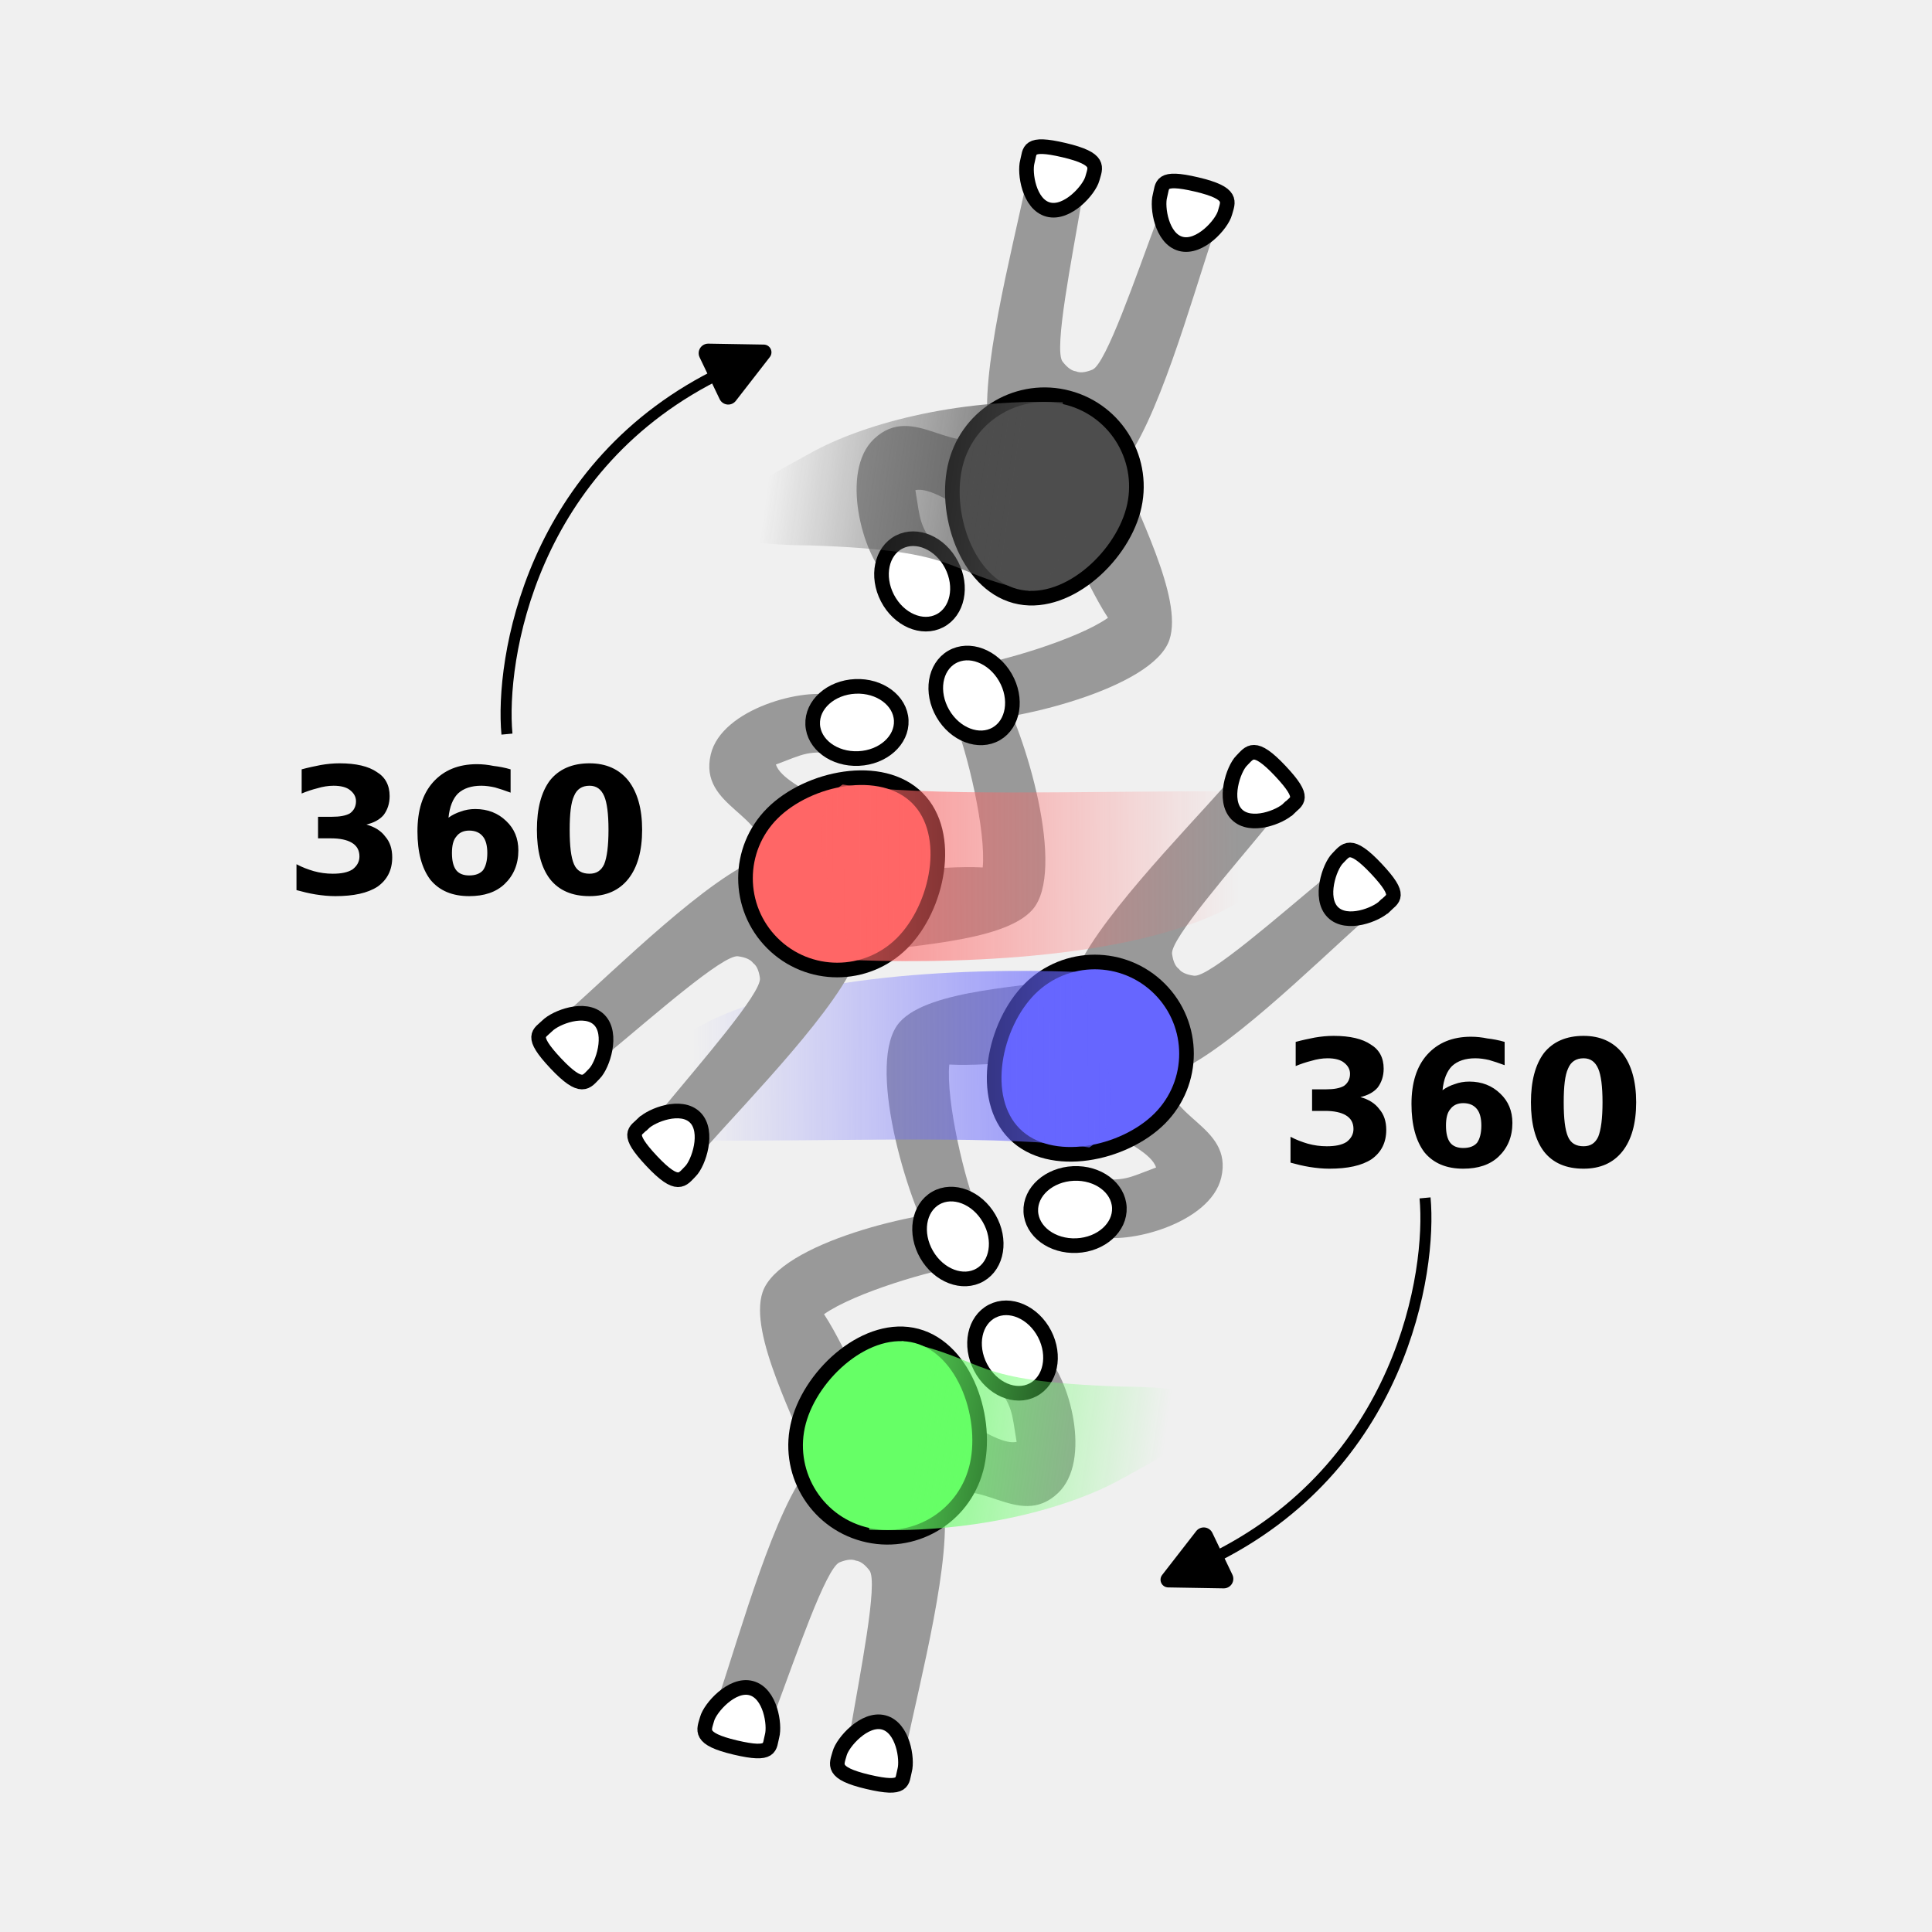
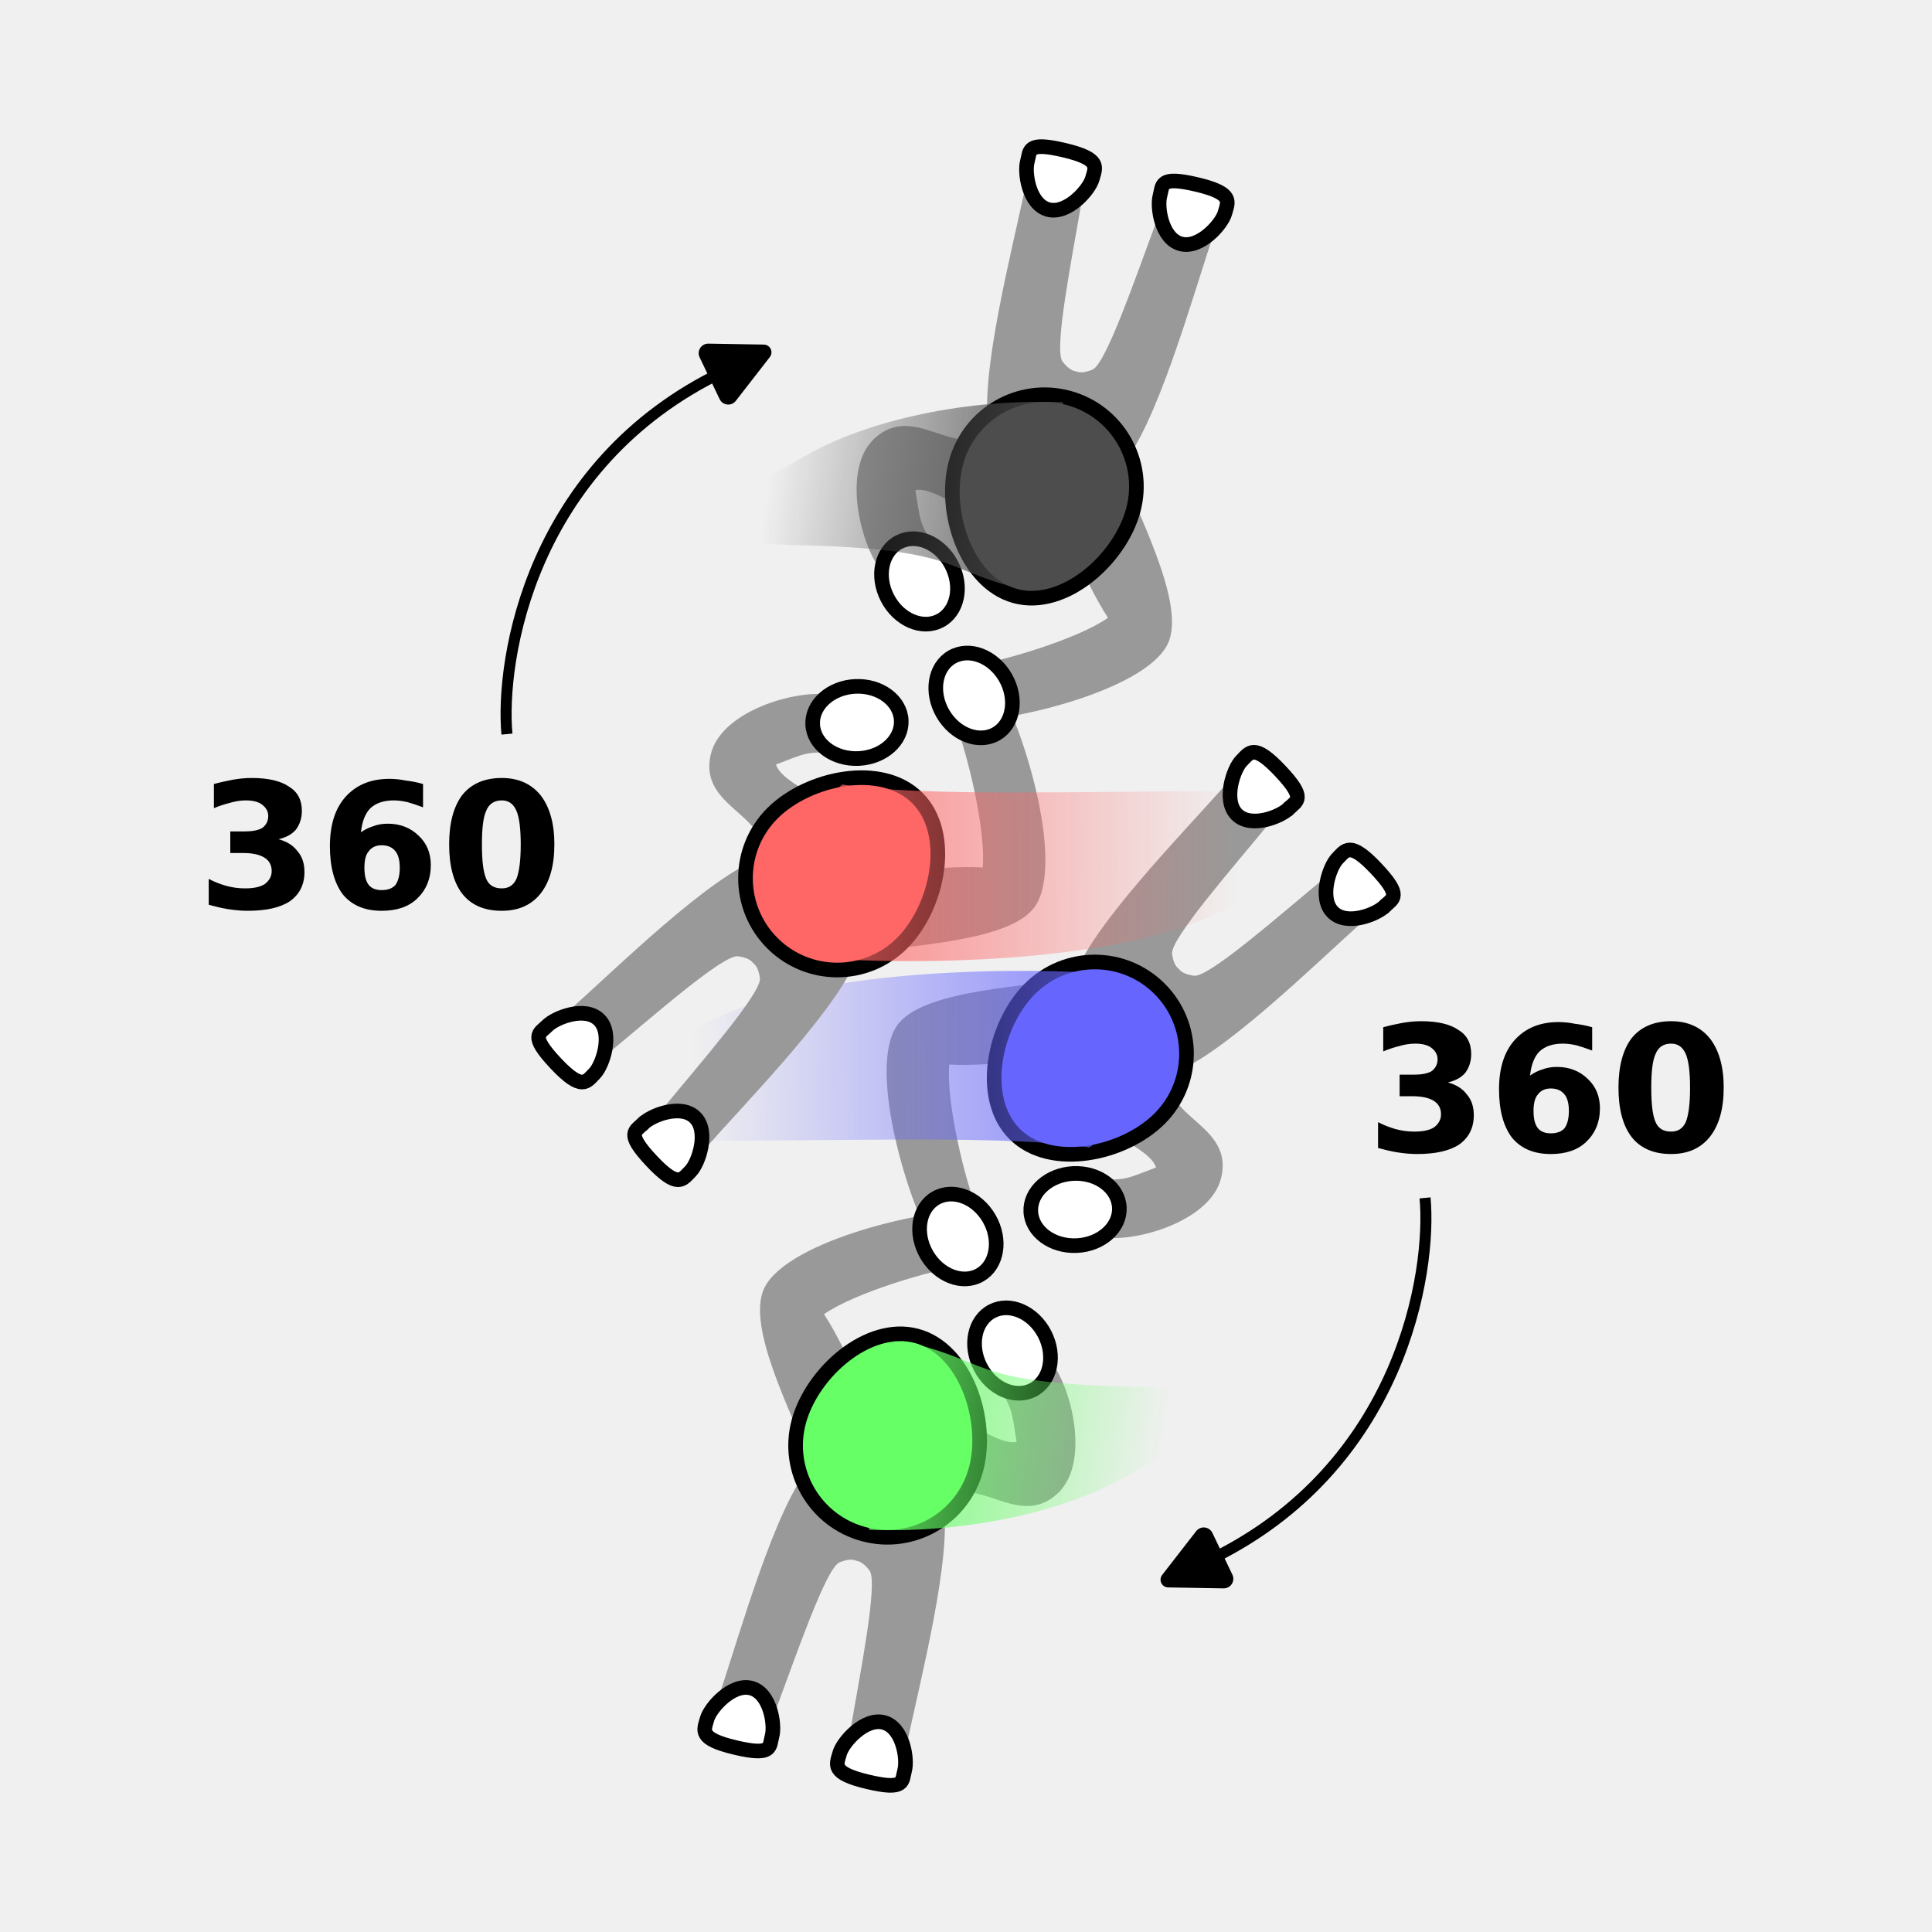
<svg xmlns="http://www.w3.org/2000/svg" xmlns:xlink="http://www.w3.org/1999/xlink" width="35mm" height="35mm" viewBox="0 0 35 35" version="1.1" id="svg1" xml:space="preserve">
  <defs id="defs1">
    <linearGradient id="linearGradient8">
      <stop style="stop-color:#4d4d4d;stop-opacity:0.749;" offset="0" id="stop7" />
      <stop style="stop-color:#4d4d4d;stop-opacity:0;" offset="1" id="stop8" />
    </linearGradient>
    <linearGradient id="linearGradient6">
      <stop style="stop-color:#ff6666;stop-opacity:0.749;" offset="0" id="stop3" />
      <stop style="stop-color:#ff6666;stop-opacity:0;" offset="1" id="stop6" />
    </linearGradient>
    <linearGradient id="linearGradient10">
      <stop style="stop-color:#66ff66;stop-opacity:0.749;" offset="0" id="stop9" />
      <stop style="stop-color:#66ff66;stop-opacity:0;" offset="1" id="stop10" />
    </linearGradient>
    <linearGradient id="linearGradient5">
      <stop style="stop-color:#6666ff;stop-opacity:0.749;" offset="0" id="stop4" />
      <stop style="stop-color:#6666ff;stop-opacity:0;" offset="1" id="stop5" />
    </linearGradient>
    <linearGradient xlink:href="#linearGradient10" id="linearGradient1" gradientUnits="userSpaceOnUse" gradientTransform="matrix(0.8660254,0.5,-0.5412996,0.9375584,16.42975,4.571543)" x1="10.647" y1="16.557" x2="14.696" y2="14.777" />
    <linearGradient xlink:href="#linearGradient5" id="linearGradient4" gradientUnits="userSpaceOnUse" gradientTransform="matrix(-0.9659258,-0.258819,0.2801973,-1.04571,25.8496,39.39469)" x1="10.647" y1="16.557" x2="17.94" y2="14.396" />
    <marker style="overflow:visible" id="RoundedArrow" refX="0" refY="0" orient="auto-start-reverse" markerWidth="1" markerHeight="1" viewBox="0 0 1 1" preserveAspectRatio="xMidYMid">
      <path transform="scale(0.7)" d="m -0.211,-4.106 6.422,3.211 a 1,1 90 0 1 0,1.789 L -0.211,4.106 A 1.236,1.236 31.717 0 1 -2,3 v -6 a 1.236,1.236 148.283 0 1 1.789,-1.106 z" style="fill:context-stroke;fill-rule:evenodd;stroke:none" id="path8" />
    </marker>
    <marker style="overflow:visible" id="RoundedArrow-9" refX="0" refY="0" orient="auto-start-reverse" markerWidth="1" markerHeight="1" viewBox="0 0 1 1" preserveAspectRatio="xMidYMid">
      <path transform="scale(0.7)" d="m -0.211,-4.106 6.422,3.211 a 1,1 90 0 1 0,1.789 L -0.211,4.106 A 1.236,1.236 31.717 0 1 -2,3 v -6 a 1.236,1.236 148.283 0 1 1.789,-1.106 z" style="fill:context-stroke;fill-rule:evenodd;stroke:none" id="path8-4" />
    </marker>
    <linearGradient xlink:href="#linearGradient8" id="linearGradient2" gradientUnits="userSpaceOnUse" gradientTransform="matrix(-0.8660254,-0.5,0.5412996,-0.9375584,18.57025,30.42846)" x1="10.647" y1="16.557" x2="14.696" y2="14.777" />
    <linearGradient xlink:href="#linearGradient6" id="linearGradient3" gradientUnits="userSpaceOnUse" gradientTransform="matrix(0.9659258,0.258819,-0.2801973,1.04571,9.150398,-4.394691)" x1="10.647" y1="16.557" x2="17.94" y2="14.396" />
  </defs>
  <g id="layer1">
    <path style="fill:#999999;fill-opacity:1;stroke:none;stroke-width:0.265;stroke-dasharray:none;stroke-opacity:1" d="m 15.859,31.775 c 0.252,0.072 0.522,0.055 0.558,-0.121 0.254,-1.228 0.848,-3.476 0.668,-4.462 0.599,-0.543 1.358,0.539 2.08,-0.142 0.626,-0.59 0.201,-2.101 -0.213,-2.483 -0.207,-0.191 -1.125,0.188 -0.963,0.419 0.375,0.535 0.332,0.568 0.428,1.135 -0.503,0.104 -1.553,-1.084 -2.191,-0.503 -0.567,-0.157 -0.843,-1.116 -1.298,-1.81 0.543,-0.385 1.967,-0.81 2.588,-0.89 0.049,-0.277 0.395,-0.99 0.114,-0.993 -0.968,-0.012 -3.516,0.598 -3.815,1.484 -0.259,0.768 0.632,2.366 0.876,3.136 -0.651,0.761 -1.271,3.004 -1.67,4.193 -0.114,0.341 0.897,0.598 1.024,0.262 0.364,-0.969 0.916,-2.595 1.165,-2.697 0.141,-0.057 0.234,-0.058 0.297,-0.03 0.069,0.008 0.151,0.056 0.244,0.177 0.164,0.213 -0.176,1.895 -0.348,2.915 -0.03,0.177 0.204,0.338 0.456,0.409 z" id="path4-4-5-2-0" />
    <path id="path1-9-9-4-2" style="fill:#66ff66;fill-opacity:1;stroke:#000000;stroke-width:0.265" d="m 17.682,26.617 c 0.238,-0.887 -0.187,-2.177 -1.074,-2.415 -0.887,-0.238 -1.9,0.667 -2.138,1.554 -0.238,0.887 0.289,1.799 1.176,2.036 0.887,0.238 1.799,-0.289 2.036,-1.176 z" />
    <path id="path1-7-1-2-6-0-1" style="fill:#ffffff;stroke:#000000;stroke-width:0.265;stroke-dasharray:none" d="m 13.987,31.448 c 0.054,-0.2 -0.029,-0.772 -0.378,-0.866 -0.349,-0.093 -0.747,0.361 -0.8,0.561 -0.054,0.2 -0.168,0.355 0.512,0.515 0.68,0.16 0.612,-0.01 0.666,-0.21 z" />
    <path id="path1-7-1-9-0-2-5-0" style="fill:#ffffff;stroke:#000000;stroke-width:0.265;stroke-dasharray:none" d="m 16.389,32.07 c 0.054,-0.2 -0.029,-0.772 -0.378,-0.866 -0.349,-0.093 -0.747,0.361 -0.8,0.561 -0.054,0.2 -0.168,0.355 0.512,0.515 0.68,0.16 0.612,-0.01 0.666,-0.21 z" />
    <ellipse style="fill:#ffffff;fill-opacity:1;stroke:#000000;stroke-width:0.265;stroke-dasharray:none;stroke-opacity:1" id="path1-7-2-9-9-1-6-1-9-5" cx="-5.032" cy="-30.162" rx="0.654" ry="0.803" transform="rotate(152.6124)" />
    <path style="fill:#999999;fill-opacity:1;stroke:none;stroke-width:0.265;stroke-dasharray:none;stroke-opacity:1" d="m 24.563,16.108 c 0.188,0.183 0.308,0.425 0.174,0.544 -0.937,0.834 -2.587,2.472 -3.53,2.809 -0.171,0.79 1.145,0.906 0.917,1.872 -0.198,0.837 -1.719,1.225 -2.257,1.058 -0.269,-0.084 -0.4,-1.068 -0.119,-1.044 0.651,0.057 0.658,0.003 1.196,-0.197 -0.161,-0.488 -1.716,-0.803 -1.531,-1.646 -0.42,-0.412 -1.388,-0.172 -2.216,-0.219 -0.062,0.663 0.282,2.109 0.524,2.686 -0.216,0.181 -0.66,0.838 -0.803,0.595 -0.494,-0.833 -1.24,-3.344 -0.622,-4.046 0.536,-0.609 2.365,-0.636 3.154,-0.809 0.333,-0.945 1.966,-2.603 2.797,-3.542 0.238,-0.269 0.967,0.478 0.739,0.755 -0.657,0.799 -1.789,2.091 -1.753,2.357 0.021,0.151 0.067,0.231 0.123,0.272 0.041,0.056 0.124,0.103 0.275,0.123 0.267,0.036 1.554,-1.1 2.351,-1.759 0.138,-0.115 0.395,0.008 0.583,0.191 z" id="path4-4-5-2-0-5" />
    <path id="path1-9-9-4-2-8" style="fill:#6666ff;fill-opacity:1;stroke:#000000;stroke-width:0.265" d="m 21.008,20.265 c -0.649,0.649 -1.979,0.926 -2.628,0.277 -0.649,-0.649 -0.372,-1.979 0.277,-2.628 0.649,-0.649 1.702,-0.649 2.351,0 0.649,0.649 0.649,1.702 2e-6,2.351 z" />
    <path id="path1-7-1-2-6-0-1-6" style="fill:#ffffff;stroke:#000000;stroke-width:0.265;stroke-dasharray:none" d="m 23.344,14.649 c -0.147,0.147 -0.683,0.361 -0.938,0.106 -0.255,-0.255 -0.061,-0.827 0.086,-0.974 0.147,-0.147 0.223,-0.323 0.702,0.186 0.478,0.509 0.298,0.535 0.151,0.682 z" />
    <path id="path1-7-1-9-0-2-5-0-2" style="fill:#ffffff;stroke:#000000;stroke-width:0.265;stroke-dasharray:none" d="m 25.083,16.419 c -0.147,0.147 -0.683,0.361 -0.938,0.106 -0.255,-0.255 -0.061,-0.827 0.086,-0.974 0.147,-0.147 0.223,-0.323 0.702,0.186 0.478,0.509 0.298,0.535 0.151,0.682 z" />
    <ellipse style="fill:#ffffff;fill-opacity:1;stroke:#000000;stroke-width:0.265;stroke-dasharray:none;stroke-opacity:1" id="path1-7-2-9-9-1-6-1-9-5-8" cx="-22.777" cy="-18.457" rx="0.654" ry="0.803" transform="matrix(-0.04557935,-0.9989607,-0.9989607,0.04557935,0,0)" />
    <ellipse style="fill:#ffffff;fill-opacity:1;stroke:#000000;stroke-width:0.265;stroke-dasharray:none;stroke-opacity:1" id="path1-7-2-9-9" cx="-3.828" cy="-28.076" rx="0.654" ry="0.803" transform="rotate(150)" />
    <path id="path1-3-1-5-8-0-8-0-6-0" style="fill:url(#linearGradient1);fill-opacity:1;stroke:none;stroke-width:0.265" d="m 20.316,25.119 c -2.828,-0.095 -2.345,-0.467 -3.968,-0.823 -0.914,0.284 -0.809,2.484 -0.598,3.417 1.981,0.074 3.671,-0.422 4.553,-0.913 0.882,-0.491 3.249,-1.668 0.013,-1.681 z" />
    <path id="path1-3-1-5-8-0-8-0-4" style="fill:url(#linearGradient4);fill-opacity:1;stroke:none;stroke-width:0.265" d="m 12.884,20.664 c 2.533,0.007 5.363,-0.103 6.85,0.123 0.809,-0.511 0.174,-2.335 -0.271,-3.182 -2.038,-0.073 -5.437,0.058 -7.046,1.145 -0.352,0.238 -2.096,2.292 0.468,1.914 0,0 -2.533,-0.007 0,-2e-6 z" />
    <path id="path2" style="fill:none;stroke:#000000;stroke-width:0.2;stroke-dasharray:none;stroke-opacity:1;marker-end:url(#RoundedArrow)" d="m 25.816,21.701 c 0.124,1.33 -0.418,4.889 -3.924,6.568" />
-     <text xml:space="preserve" style="font-size:3.175px;text-align:start;writing-mode:lr-tb;direction:ltr;text-anchor:start;fill:#000000;fill-opacity:1;stroke:none;stroke-width:0.2;stroke-dasharray:none;stroke-opacity:1" x="23.161" y="21.126" id="text5">
-       <tspan id="tspan5" style="font-style:normal;font-variant:normal;font-weight:bold;font-stretch:normal;font-family:'Bitstream Vera Sans';-inkscape-font-specification:'Bitstream Vera Sans Bold';fill:#000000;fill-opacity:1;stroke:none;stroke-width:0.2" x="23.161" y="21.126">360</tspan>
+     <text xml:space="preserve" style="font-size:3.175px;text-align:start;writing-mode:lr-tb;direction:ltr;text-anchor:start;fill:#000000;fill-opacity:1;stroke:none;stroke-width:0.2;stroke-dasharray:none;stroke-opacity:1" x="24.748" y="20.861" id="text5">
+       <tspan id="tspan5" style="font-style:normal;font-variant:normal;font-weight:bold;font-stretch:normal;font-family:'Bitstream Vera Sans';-inkscape-font-specification:'Bitstream Vera Sans Bold';fill:#000000;fill-opacity:1;stroke:none;stroke-width:0.2" x="24.748" y="20.861">360</tspan>
    </text>
    <path style="fill:#999999;fill-opacity:1;stroke:none;stroke-width:0.265;stroke-dasharray:none;stroke-opacity:1" d="M 19.141,3.225 C 18.888,3.154 18.619,3.171 18.583,3.347 18.328,4.575 17.735,6.823 17.915,7.808 17.316,8.351 16.557,7.27 15.835,7.95 c -0.626,0.59 -0.201,2.101 0.213,2.483 0.207,0.191 1.125,-0.188 0.963,-0.419 -0.375,-0.535 -0.332,-0.568 -0.428,-1.135 0.503,-0.104 1.553,1.084 2.191,0.503 0.567,0.157 0.843,1.116 1.298,1.81 -0.543,0.385 -1.967,0.81 -2.588,0.89 -0.049,0.277 -0.395,0.99 -0.114,0.993 0.968,0.012 3.516,-0.598 3.815,-1.484 0.259,-0.768 -0.632,-2.366 -0.876,-3.136 0.651,-0.761 1.271,-3.004 1.67,-4.193 0.114,-0.341 -0.897,-0.598 -1.024,-0.262 -0.364,0.969 -0.916,2.595 -1.165,2.697 -0.141,0.057 -0.234,0.058 -0.297,0.03 -0.069,-0.008 -0.151,-0.056 -0.244,-0.177 -0.164,-0.213 0.176,-1.895 0.348,-2.915 0.03,-0.177 -0.204,-0.338 -0.456,-0.409 z" id="path4-4-5-2-0-7" />
    <path id="path1-9-9-4-2-5" style="fill:#4d4d4d;fill-opacity:1;stroke:#000000;stroke-width:0.265" d="m 17.318,8.383 c -0.238,0.887 0.187,2.177 1.074,2.415 0.887,0.238 1.9,-0.667 2.138,-1.554 0.238,-0.887 -0.289,-1.799 -1.176,-2.036 -0.887,-0.238 -1.799,0.289 -2.036,1.176 z" />
    <path id="path1-7-1-2-6-0-1-4" style="fill:#ffffff;stroke:#000000;stroke-width:0.265;stroke-dasharray:none" d="m 21.013,3.552 c -0.054,0.2 0.029,0.772 0.378,0.866 0.349,0.093 0.747,-0.361 0.8,-0.561 0.054,-0.2 0.168,-0.355 -0.512,-0.515 -0.68,-0.16 -0.612,0.01 -0.666,0.21 z" />
    <path id="path1-7-1-9-0-2-5-0-8" style="fill:#ffffff;stroke:#000000;stroke-width:0.265;stroke-dasharray:none" d="m 18.611,2.93 c -0.054,0.2 0.029,0.772 0.378,0.866 0.349,0.093 0.747,-0.361 0.8,-0.561 0.054,-0.2 0.168,-0.355 -0.512,-0.515 -0.68,-0.16 -0.612,0.01 -0.666,0.21 z" />
    <ellipse style="fill:#ffffff;fill-opacity:1;stroke:#000000;stroke-width:0.265;stroke-dasharray:none;stroke-opacity:1" id="path1-7-2-9-9-1-6-1-9-5-1" cx="9.945" cy="17.015" rx="0.654" ry="0.803" transform="rotate(-27.38759)" />
    <path style="fill:#999999;fill-opacity:1;stroke:none;stroke-width:0.265;stroke-dasharray:none;stroke-opacity:1" d="m 10.437,18.892 c -0.188,-0.183 -0.308,-0.425 -0.174,-0.544 0.937,-0.834 2.587,-2.472 3.53,-2.809 0.171,-0.79 -1.145,-0.906 -0.917,-1.872 0.198,-0.837 1.719,-1.225 2.257,-1.058 0.269,0.084 0.4,1.068 0.119,1.044 -0.651,-0.057 -0.658,-0.003 -1.196,0.197 0.161,0.488 1.716,0.803 1.531,1.646 0.42,0.412 1.388,0.172 2.216,0.219 0.062,-0.663 -0.282,-2.109 -0.524,-2.686 0.216,-0.181 0.66,-0.838 0.803,-0.595 0.494,0.833 1.24,3.344 0.622,4.046 -0.536,0.609 -2.365,0.636 -3.154,0.809 -0.333,0.945 -1.966,2.603 -2.797,3.542 -0.238,0.269 -0.967,-0.478 -0.739,-0.755 0.657,-0.799 1.789,-2.091 1.753,-2.357 -0.021,-0.151 -0.067,-0.231 -0.123,-0.272 -0.041,-0.056 -0.124,-0.103 -0.275,-0.123 -0.267,-0.036 -1.554,1.1 -2.351,1.759 -0.138,0.115 -0.395,-0.008 -0.583,-0.191 z" id="path4-4-5-2-0-5-2" />
    <path id="path1-9-9-4-2-8-8" style="fill:#ff6666;fill-opacity:1;stroke:#000000;stroke-width:0.265" d="m 13.992,14.735 c 0.649,-0.649 1.979,-0.926 2.628,-0.277 0.649,0.649 0.372,1.979 -0.277,2.628 -0.649,0.649 -1.702,0.649 -2.351,0 -0.649,-0.649 -0.649,-1.702 -2e-6,-2.351 z" />
    <path id="path1-7-1-2-6-0-1-6-9" style="fill:#ffffff;stroke:#000000;stroke-width:0.265;stroke-dasharray:none" d="m 11.656,20.351 c 0.147,-0.147 0.683,-0.361 0.938,-0.106 0.255,0.255 0.061,0.827 -0.086,0.974 -0.147,0.147 -0.223,0.323 -0.702,-0.186 -0.478,-0.509 -0.298,-0.535 -0.151,-0.682 z" />
    <path id="path1-7-1-9-0-2-5-0-2-3" style="fill:#ffffff;stroke:#000000;stroke-width:0.265;stroke-dasharray:none" d="m 9.917,18.581 c 0.147,-0.147 0.683,-0.361 0.938,-0.106 0.255,0.255 0.061,0.827 -0.086,0.974 -0.147,0.147 -0.223,0.323 -0.702,-0.186 C 9.589,18.754 9.77,18.727 9.917,18.581 Z" />
    <ellipse style="fill:#ffffff;fill-opacity:1;stroke:#000000;stroke-width:0.265;stroke-dasharray:none;stroke-opacity:1" id="path1-7-2-9-9-1-6-1-9-5-8-6" cx="13.782" cy="14.912" rx="0.654" ry="0.803" transform="matrix(0.04557935,0.9989607,0.9989607,-0.04557935,0,0)" />
    <ellipse style="fill:#ffffff;fill-opacity:1;stroke:#000000;stroke-width:0.265;stroke-dasharray:none;stroke-opacity:1" id="path1-7-2-9-9-8" cx="8.983" cy="19.734" rx="0.654" ry="0.803" transform="rotate(-30)" />
    <path id="path1-3-1-5-8-0-8-0-6-0-0" style="fill:url(#linearGradient2);fill-opacity:1;stroke:none;stroke-width:0.265" d="m 14.684,9.881 c 2.828,0.095 2.345,0.467 3.968,0.823 0.914,-0.284 0.809,-2.484 0.598,-3.417 -1.981,-0.074 -3.671,0.422 -4.553,0.913 -0.882,0.491 -3.249,1.668 -0.013,1.681 z" />
    <path id="path1-3-1-5-8-0-8-0-4-2" style="fill:url(#linearGradient3);fill-opacity:1;stroke:none;stroke-width:0.265" d="m 22.116,14.336 c -2.533,-0.007 -5.363,0.103 -6.85,-0.123 -0.809,0.511 -0.174,2.335 0.271,3.182 2.038,0.073 5.437,-0.058 7.046,-1.145 0.352,-0.238 2.096,-2.292 -0.468,-1.914 0,0 2.533,0.007 0,2e-6 z" />
    <path id="path2-1" style="fill:none;stroke:#000000;stroke-width:0.2;stroke-dasharray:none;stroke-opacity:1;marker-end:url(#RoundedArrow-9)" d="M 9.184,13.299 C 9.06,11.969 9.603,8.41 13.108,6.731" />
-     <text xml:space="preserve" style="font-size:3.175px;text-align:start;writing-mode:lr-tb;direction:ltr;text-anchor:start;fill:#000000;fill-opacity:1;stroke:none;stroke-width:0.2;stroke-dasharray:none;stroke-opacity:1" x="5.151" y="16.186" id="text5-0">
-       <tspan id="tspan5-5" style="font-style:normal;font-variant:normal;font-weight:bold;font-stretch:normal;font-family:'Bitstream Vera Sans';-inkscape-font-specification:'Bitstream Vera Sans Bold';fill:#000000;fill-opacity:1;stroke:none;stroke-width:0.2" x="5.151" y="16.186">360</tspan>
+     <text xml:space="preserve" style="font-size:3.175px;text-align:start;writing-mode:lr-tb;direction:ltr;text-anchor:start;fill:#000000;fill-opacity:1;stroke:none;stroke-width:0.2;stroke-dasharray:none;stroke-opacity:1" x="3.564" y="16.45" id="text5-0">
+       <tspan id="tspan5-5" style="font-style:normal;font-variant:normal;font-weight:bold;font-stretch:normal;font-family:'Bitstream Vera Sans';-inkscape-font-specification:'Bitstream Vera Sans Bold';fill:#000000;fill-opacity:1;stroke:none;stroke-width:0.2" x="3.564" y="16.45">360</tspan>
    </text>
  </g>
</svg>
